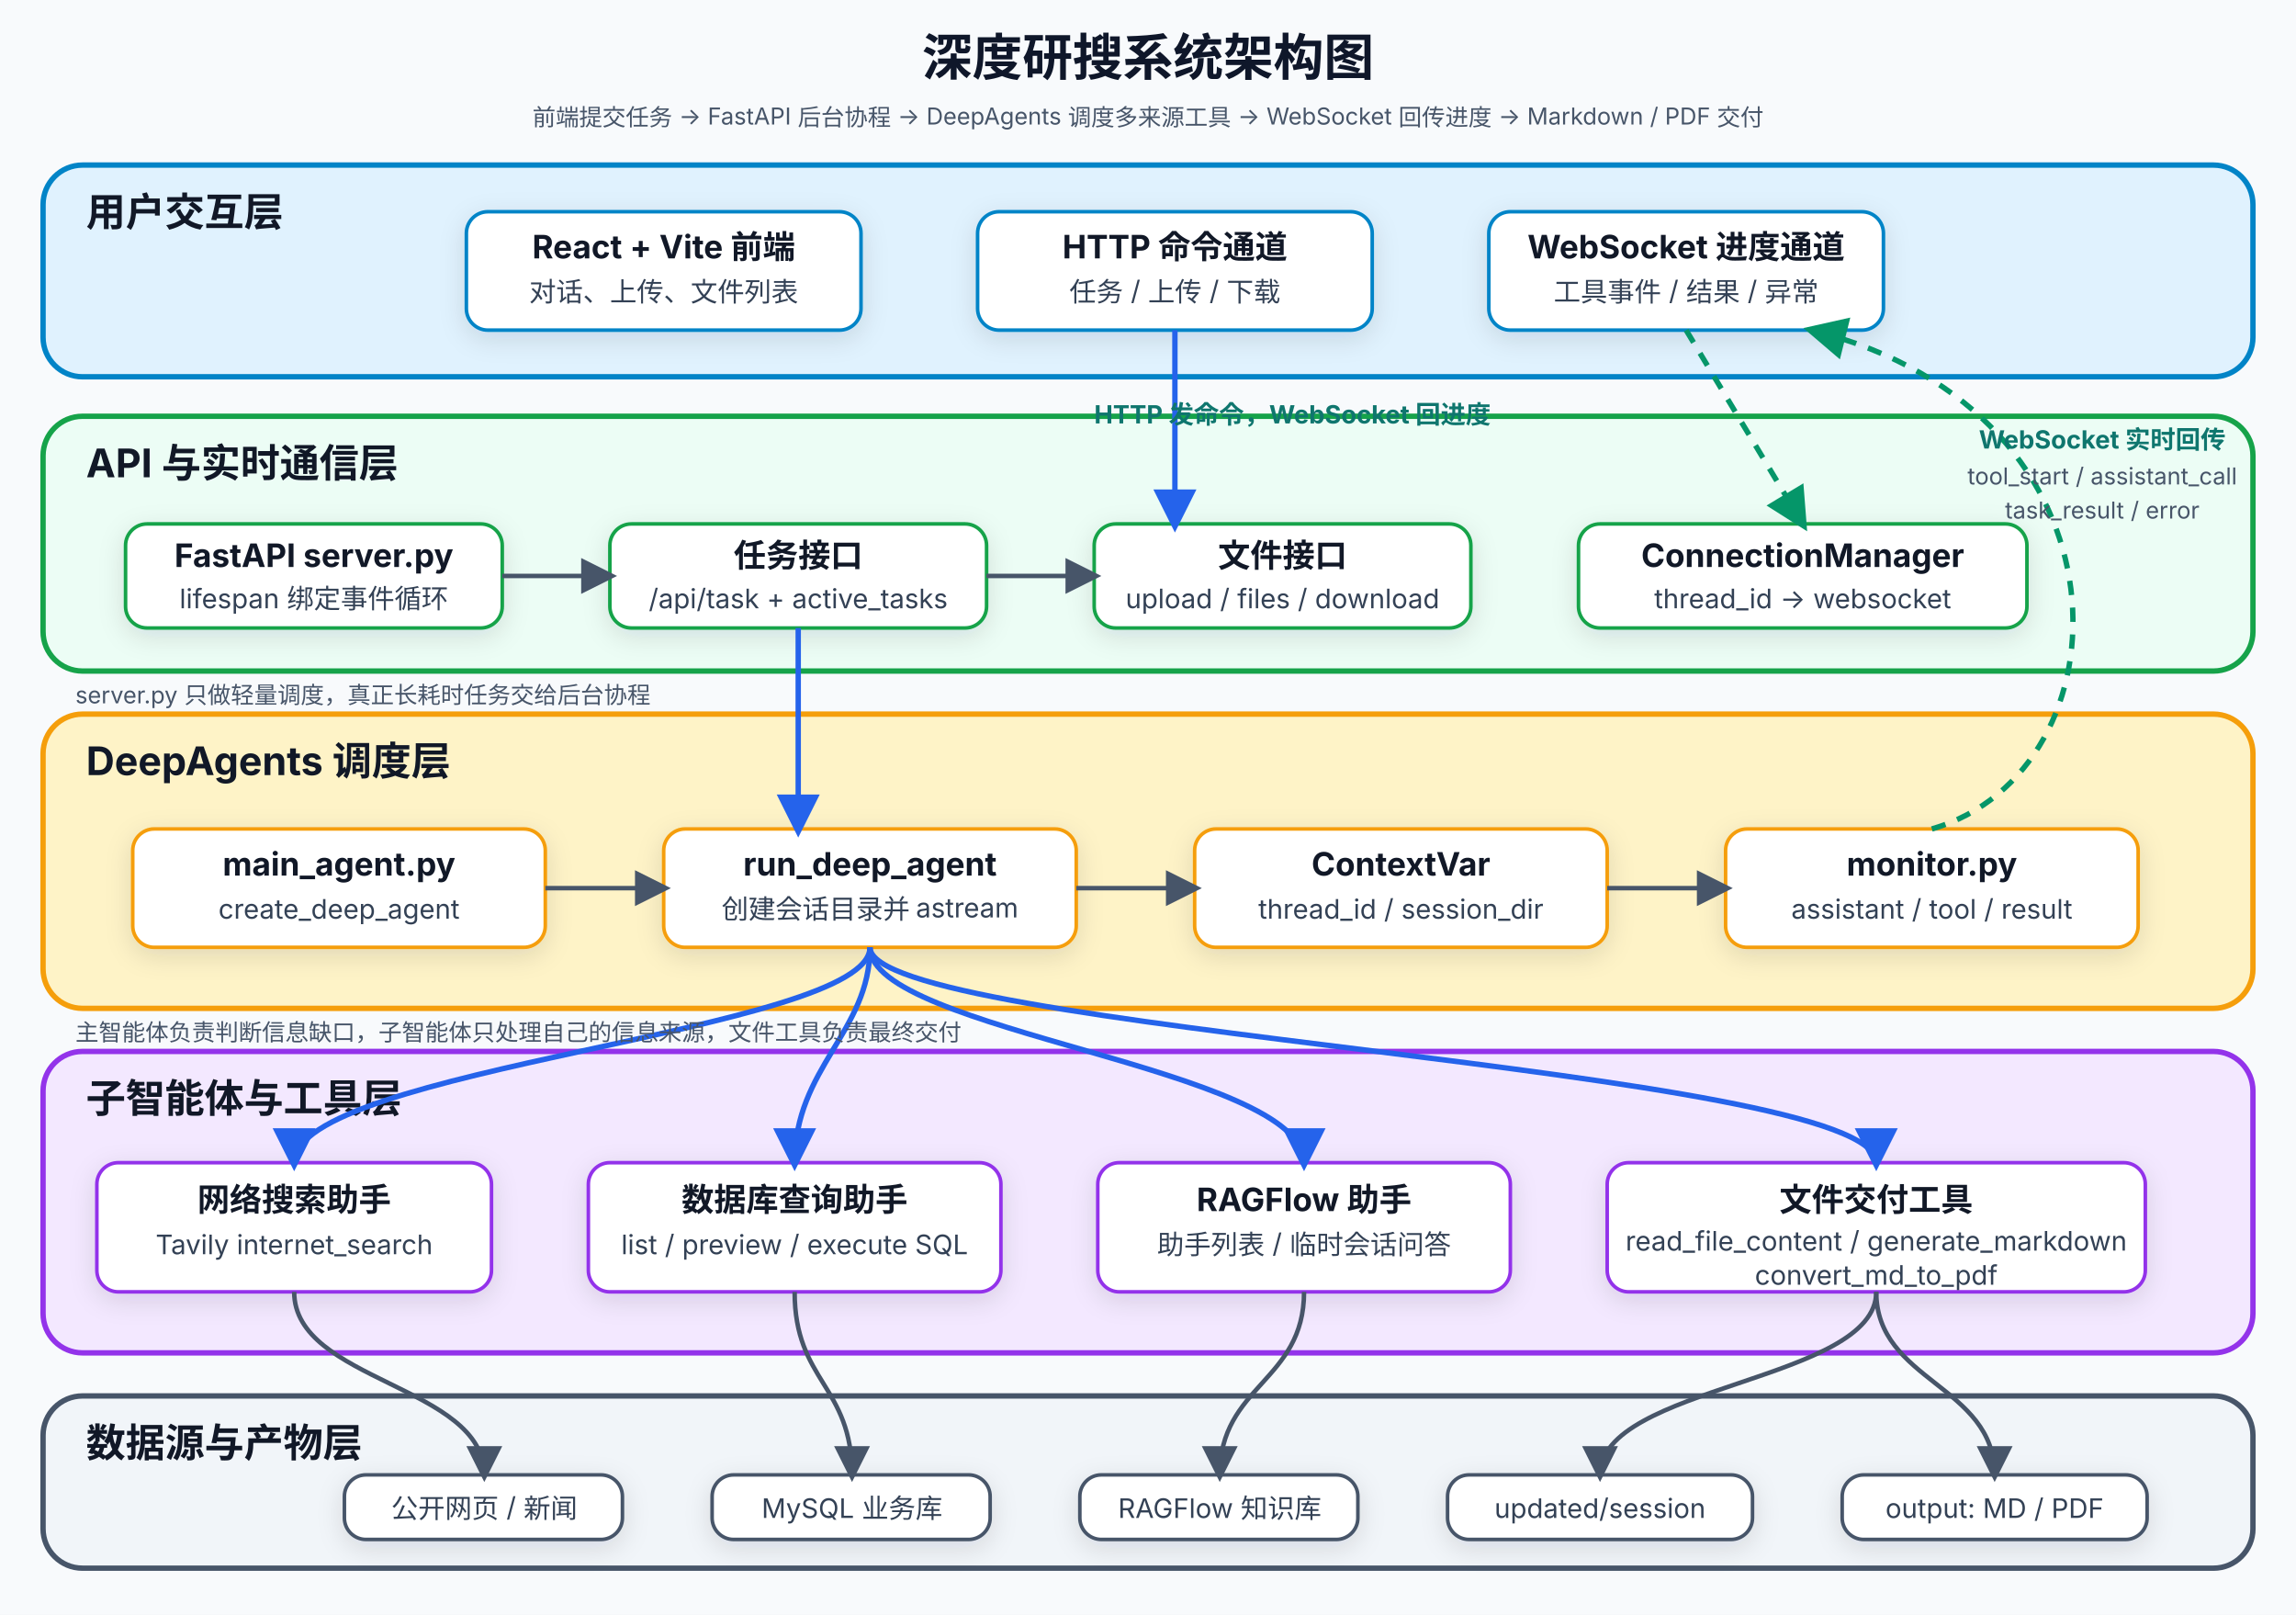
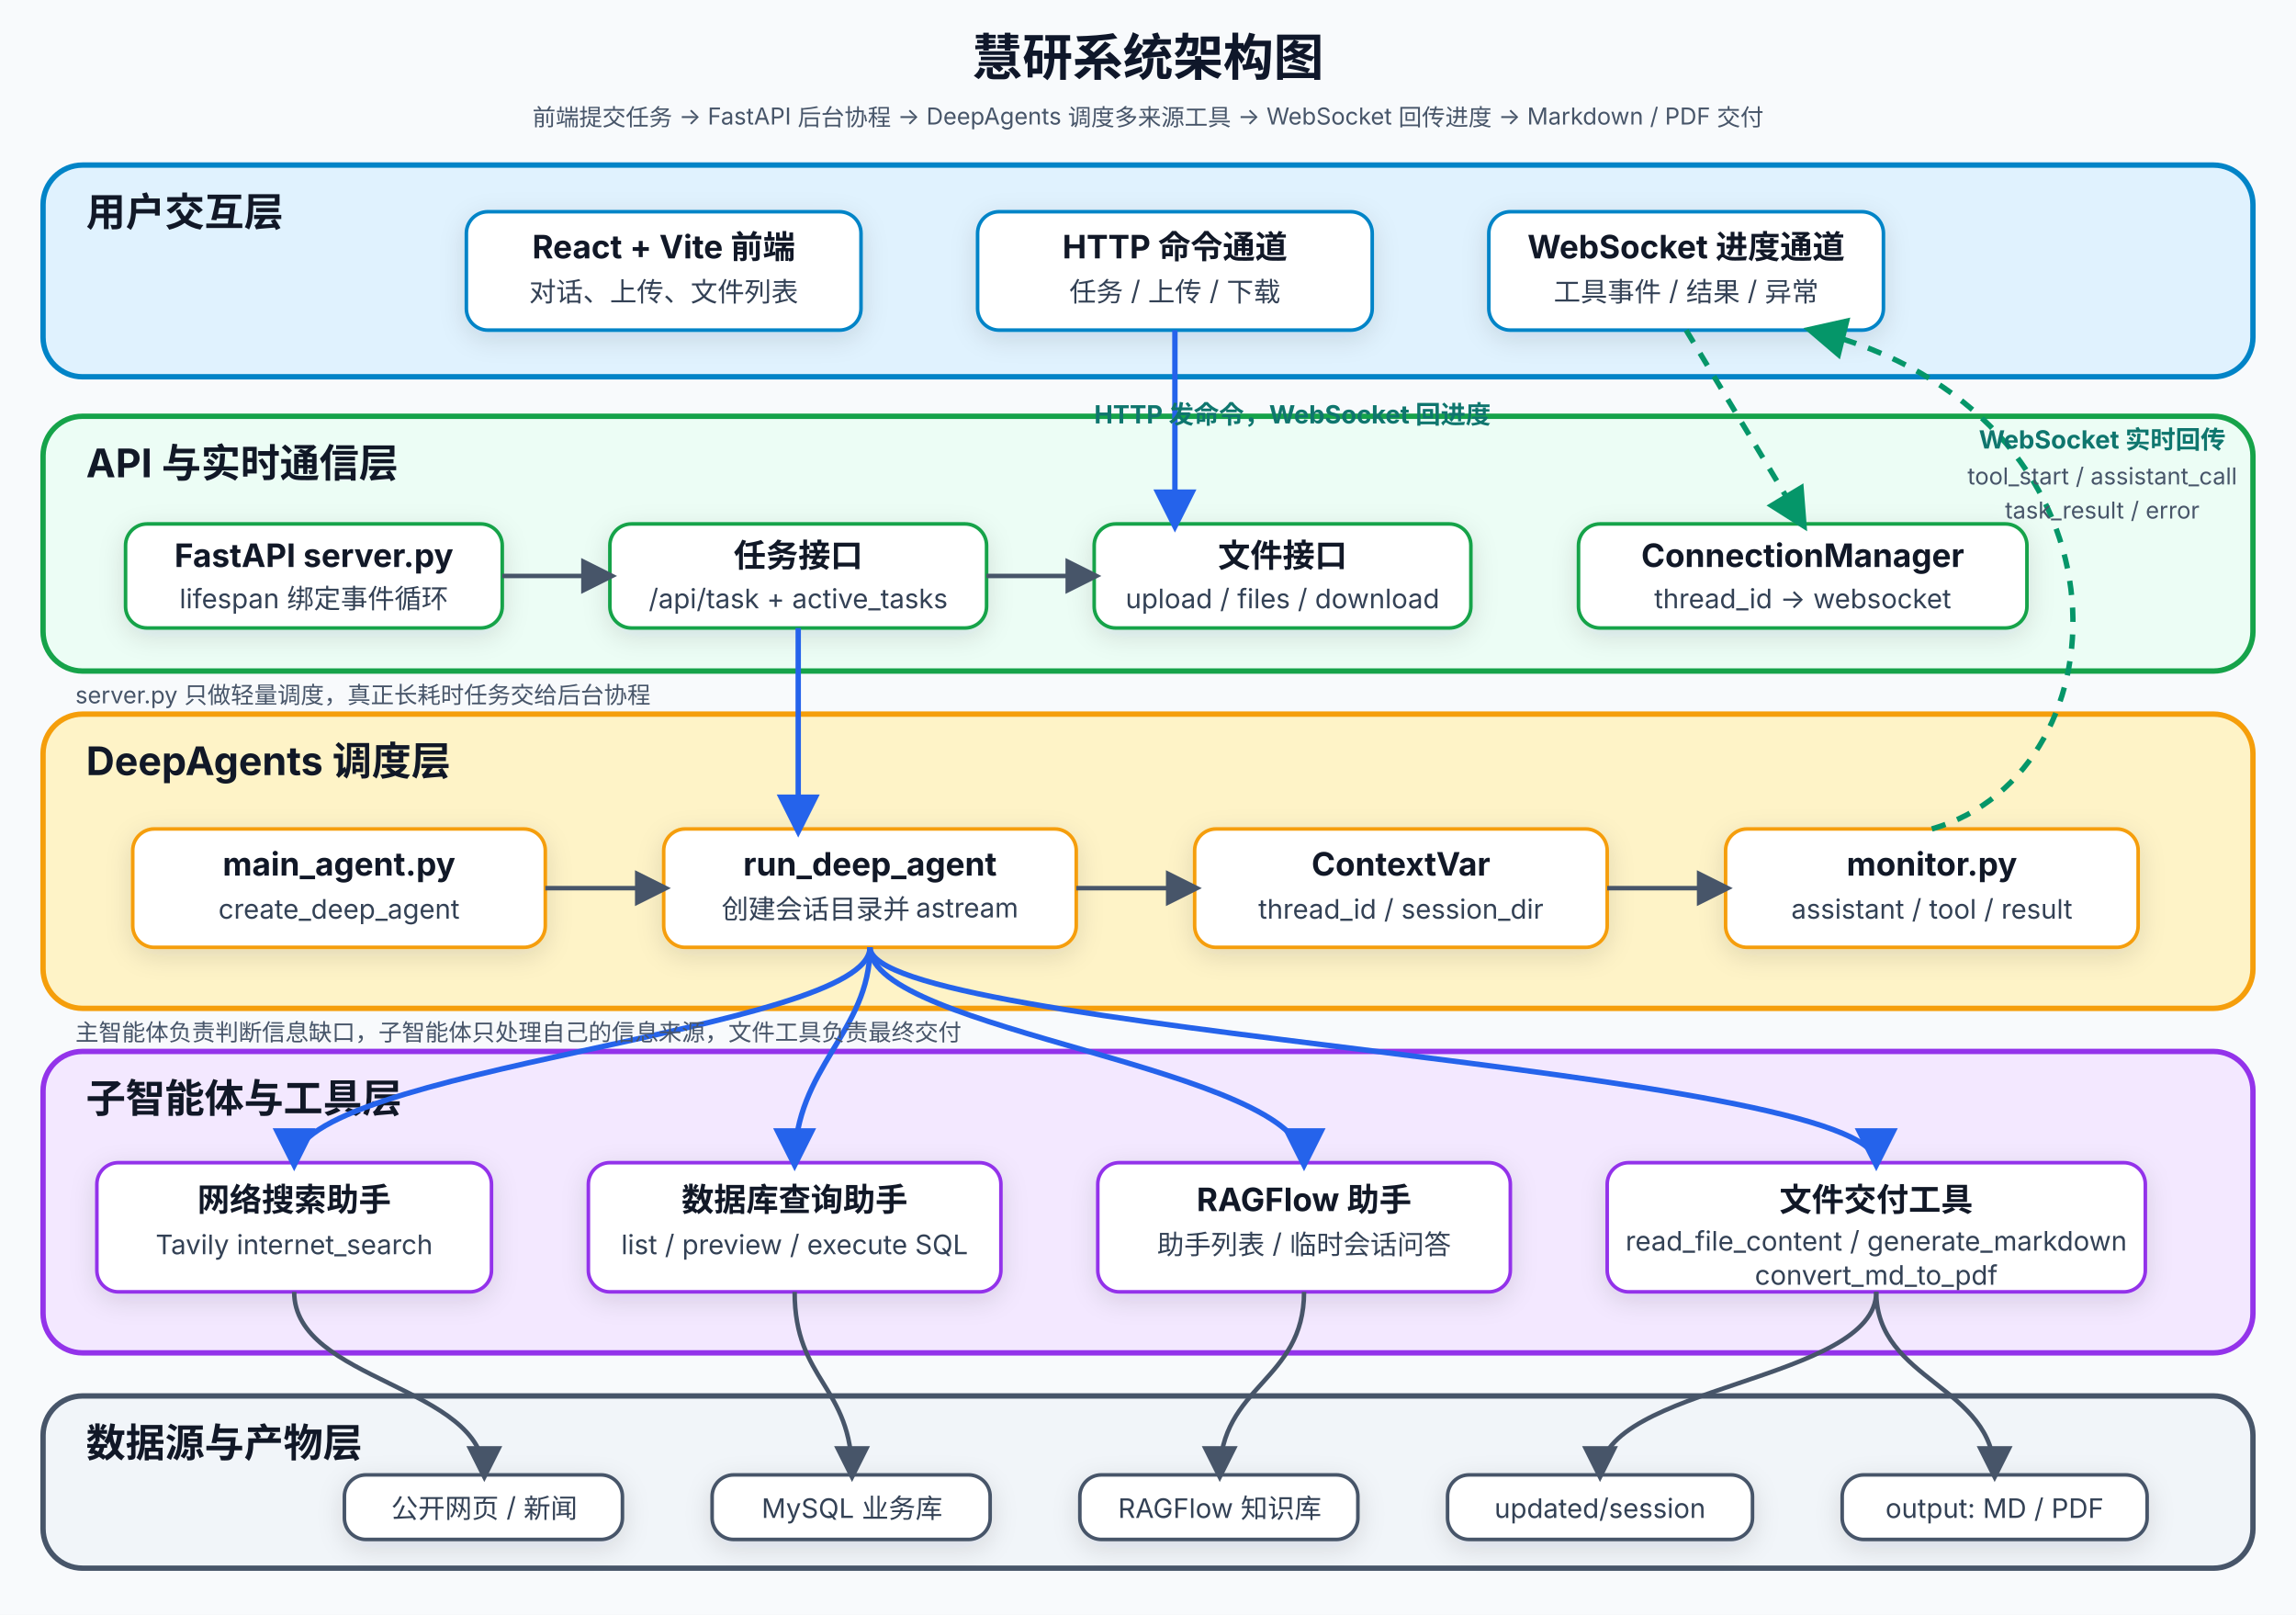
<svg xmlns="http://www.w3.org/2000/svg" width="1280" height="900" viewBox="0 0 1280 900">
  <defs>
    <marker id="arrow-blue" viewBox="0 0 10 10" refX="8" refY="5" markerWidth="8" markerHeight="8" orient="auto-start-reverse">
      <path d="M 0 0 L 10 5 L 0 10 z" fill="#2563eb" />
    </marker>
    <marker id="arrow-green" viewBox="0 0 10 10" refX="8" refY="5" markerWidth="8" markerHeight="8" orient="auto-start-reverse">
      <path d="M 0 0 L 10 5 L 0 10 z" fill="#059669" />
    </marker>
    <marker id="arrow-slate" viewBox="0 0 10 10" refX="8" refY="5" markerWidth="8" markerHeight="8" orient="auto-start-reverse">
      <path d="M 0 0 L 10 5 L 0 10 z" fill="#475569" />
    </marker>
    <style>
      .title { font: 700 28px -apple-system, BlinkMacSystemFont, "Segoe UI", "PingFang SC", "Microsoft YaHei", sans-serif; fill: #0f172a; }
      .layer-title { font: 700 22px -apple-system, BlinkMacSystemFont, "Segoe UI", "PingFang SC", "Microsoft YaHei", sans-serif; fill: #111827; }
      .box-title { font: 700 18px -apple-system, BlinkMacSystemFont, "Segoe UI", "PingFang SC", "Microsoft YaHei", sans-serif; fill: #111827; }
      .box-text { font: 15px -apple-system, BlinkMacSystemFont, "Segoe UI", "PingFang SC", "Microsoft YaHei", sans-serif; fill: #334155; }
      .small { font: 13px -apple-system, BlinkMacSystemFont, "Segoe UI", "PingFang SC", "Microsoft YaHei", sans-serif; fill: #475569; }
      .hint { font: 700 14px -apple-system, BlinkMacSystemFont, "Segoe UI", "PingFang SC", "Microsoft YaHei", sans-serif; fill: #0f766e; }
      .layer { stroke-width: 3; rx: 22; }
      .box { fill: #ffffff; stroke-width: 2; rx: 12; filter: drop-shadow(0 4px 7px rgba(15, 23, 42, 0.12)); }
      .arrow-blue { stroke: #2563eb; stroke-width: 3; fill: none; marker-end: url(#arrow-blue); }
      .arrow-green { stroke: #059669; stroke-width: 3; fill: none; marker-end: url(#arrow-green); stroke-dasharray: 8 7; }
      .arrow-slate { stroke: #475569; stroke-width: 2.5; fill: none; marker-end: url(#arrow-slate); }
    </style>
  </defs>
  <rect width="1280" height="900" fill="#f8fafc" />
-   <text x="640" y="42" text-anchor="middle" class="title">深度研搜系统架构图</text>
+   <text x="640" y="42" text-anchor="middle" class="title">慧研系统架构图</text>
  <text x="640" y="70" text-anchor="middle" class="small">前端提交任务 -&gt; FastAPI 后台协程 -&gt; DeepAgents 调度多来源工具 -&gt; WebSocket 回传进度 -&gt; Markdown / PDF 交付</text>
  <rect x="24" y="92" width="1232" height="118" class="layer" fill="#e0f2fe" stroke="#0284c7" />
  <text x="48" y="126" class="layer-title">用户交互层</text>
  <rect x="260" y="118" width="220" height="66" class="box" stroke="#0284c7" />
  <text x="370" y="144" text-anchor="middle" class="box-title">React + Vite 前端</text>
  <text x="370" y="168" text-anchor="middle" class="box-text">对话、上传、文件列表</text>
  <rect x="545" y="118" width="220" height="66" class="box" stroke="#0284c7" />
  <text x="655" y="144" text-anchor="middle" class="box-title">HTTP 命令通道</text>
  <text x="655" y="168" text-anchor="middle" class="box-text">任务 / 上传 / 下载</text>
  <rect x="830" y="118" width="220" height="66" class="box" stroke="#0284c7" />
  <text x="940" y="144" text-anchor="middle" class="box-title">WebSocket 进度通道</text>
  <text x="940" y="168" text-anchor="middle" class="box-text">工具事件 / 结果 / 异常</text>
  <rect x="24" y="232" width="1232" height="142" class="layer" fill="#ecfdf5" stroke="#16a34a" />
  <text x="48" y="266" class="layer-title">API 与实时通信层</text>
  <rect x="70" y="292" width="210" height="58" class="box" stroke="#16a34a" />
  <text x="175" y="316" text-anchor="middle" class="box-title">FastAPI server.py</text>
  <text x="175" y="339" text-anchor="middle" class="box-text">lifespan 绑定事件循环</text>
  <rect x="340" y="292" width="210" height="58" class="box" stroke="#16a34a" />
  <text x="445" y="316" text-anchor="middle" class="box-title">任务接口</text>
  <text x="445" y="339" text-anchor="middle" class="box-text">/api/task + active_tasks</text>
  <rect x="610" y="292" width="210" height="58" class="box" stroke="#16a34a" />
  <text x="715" y="316" text-anchor="middle" class="box-title">文件接口</text>
  <text x="715" y="339" text-anchor="middle" class="box-text">upload / files / download</text>
  <rect x="880" y="292" width="250" height="58" class="box" stroke="#16a34a" />
  <text x="1005" y="316" text-anchor="middle" class="box-title">ConnectionManager</text>
  <text x="1005" y="339" text-anchor="middle" class="box-text">thread_id -&gt; websocket</text>
  <rect x="24" y="398" width="1232" height="164" class="layer" fill="#fef3c7" stroke="#f59e0b" />
  <text x="48" y="432" class="layer-title">DeepAgents 调度层</text>
  <rect x="74" y="462" width="230" height="66" class="box" stroke="#f59e0b" />
  <text x="189" y="488" text-anchor="middle" class="box-title">main_agent.py</text>
  <text x="189" y="512" text-anchor="middle" class="box-text">create_deep_agent</text>
  <rect x="370" y="462" width="230" height="66" class="box" stroke="#f59e0b" />
  <text x="485" y="488" text-anchor="middle" class="box-title">run_deep_agent</text>
  <text x="485" y="512" text-anchor="middle" class="box-text">创建会话目录并 astream</text>
  <rect x="666" y="462" width="230" height="66" class="box" stroke="#f59e0b" />
  <text x="781" y="488" text-anchor="middle" class="box-title">ContextVar</text>
  <text x="781" y="512" text-anchor="middle" class="box-text">thread_id / session_dir</text>
  <rect x="962" y="462" width="230" height="66" class="box" stroke="#f59e0b" />
  <text x="1077" y="488" text-anchor="middle" class="box-title">monitor.py</text>
  <text x="1077" y="512" text-anchor="middle" class="box-text">assistant / tool / result</text>
  <rect x="24" y="586" width="1232" height="168" class="layer" fill="#f3e8ff" stroke="#9333ea" />
  <text x="48" y="620" class="layer-title">子智能体与工具层</text>
  <rect x="54" y="648" width="220" height="72" class="box" stroke="#9333ea" />
  <text x="164" y="675" text-anchor="middle" class="box-title">网络搜索助手</text>
  <text x="164" y="699" text-anchor="middle" class="box-text">Tavily internet_search</text>
  <rect x="328" y="648" width="230" height="72" class="box" stroke="#9333ea" />
  <text x="443" y="675" text-anchor="middle" class="box-title">数据库查询助手</text>
  <text x="443" y="699" text-anchor="middle" class="box-text">list / preview / execute SQL</text>
  <rect x="612" y="648" width="230" height="72" class="box" stroke="#9333ea" />
  <text x="727" y="675" text-anchor="middle" class="box-title">RAGFlow 助手</text>
  <text x="727" y="699" text-anchor="middle" class="box-text">助手列表 / 临时会话问答</text>
  <rect x="896" y="648" width="300" height="72" class="box" stroke="#9333ea" />
  <text x="1046" y="675" text-anchor="middle" class="box-title">文件交付工具</text>
  <text x="1046" y="697" text-anchor="middle" class="box-text">read_file_content / generate_markdown</text>
  <text x="1046" y="716" text-anchor="middle" class="box-text">convert_md_to_pdf</text>
  <rect x="24" y="778" width="1232" height="96" class="layer" fill="#f1f5f9" stroke="#475569" />
  <text x="48" y="812" class="layer-title">数据源与产物层</text>
  <rect x="192" y="822" width="155" height="36" class="box" stroke="#475569" />
  <text x="270" y="846" text-anchor="middle" class="box-text">公开网页 / 新闻</text>
  <rect x="397" y="822" width="155" height="36" class="box" stroke="#475569" />
  <text x="475" y="846" text-anchor="middle" class="box-text">MySQL 业务库</text>
  <rect x="602" y="822" width="155" height="36" class="box" stroke="#475569" />
  <text x="680" y="846" text-anchor="middle" class="box-text">RAGFlow 知识库</text>
  <rect x="807" y="822" width="170" height="36" class="box" stroke="#475569" />
  <text x="892" y="846" text-anchor="middle" class="box-text">updated/session</text>
  <rect x="1027" y="822" width="170" height="36" class="box" stroke="#475569" />
  <text x="1112" y="846" text-anchor="middle" class="box-text">output: MD / PDF</text>
  <path class="arrow-blue" d="M 655 184 L 655 292" />
  <path class="arrow-blue" d="M 445 350 L 445 462" />
  <path class="arrow-slate" d="M 280 321 L 340 321" />
  <path class="arrow-slate" d="M 550 321 L 610 321" />
  <path class="arrow-green" d="M 940 184 L 1005 292" />
  <path class="arrow-slate" d="M 304 495 L 370 495" />
  <path class="arrow-slate" d="M 600 495 L 666 495" />
  <path class="arrow-slate" d="M 896 495 L 962 495" />
  <path class="arrow-blue" d="M 485 528 C 485 575 443 595 443 648" />
  <path class="arrow-blue" d="M 485 528 C 485 575 164 595 164 648" />
  <path class="arrow-blue" d="M 485 528 C 485 575 727 595 727 648" />
  <path class="arrow-blue" d="M 485 528 C 485 575 1046 595 1046 648" />
  <path class="arrow-slate" d="M 164 720 C 164 770 270 772 270 822" />
  <path class="arrow-slate" d="M 443 720 C 443 770 475 772 475 822" />
  <path class="arrow-slate" d="M 727 720 C 727 770 680 772 680 822" />
  <path class="arrow-slate" d="M 1046 720 C 1046 770 892 772 892 822" />
  <path class="arrow-slate" d="M 1046 720 C 1046 770 1112 772 1112 822" />
  <path class="arrow-green" d="M 1077 462 C 1188 430 1195 230 1010 184" />
  <text x="1172" y="250" text-anchor="middle" class="hint">WebSocket 实时回传</text>
  <text x="1172" y="270" text-anchor="middle" class="small">tool_start / assistant_call</text>
  <text x="1172" y="289" text-anchor="middle" class="small">task_result / error</text>
  <text x="610" y="236" class="hint">HTTP 发命令，WebSocket 回进度</text>
  <text x="42" y="392" class="small">server.py 只做轻量调度，真正长耗时任务交给后台协程</text>
  <text x="42" y="580" class="small">主智能体负责判断信息缺口，子智能体只处理自己的信息来源，文件工具负责最终交付</text>
</svg>
